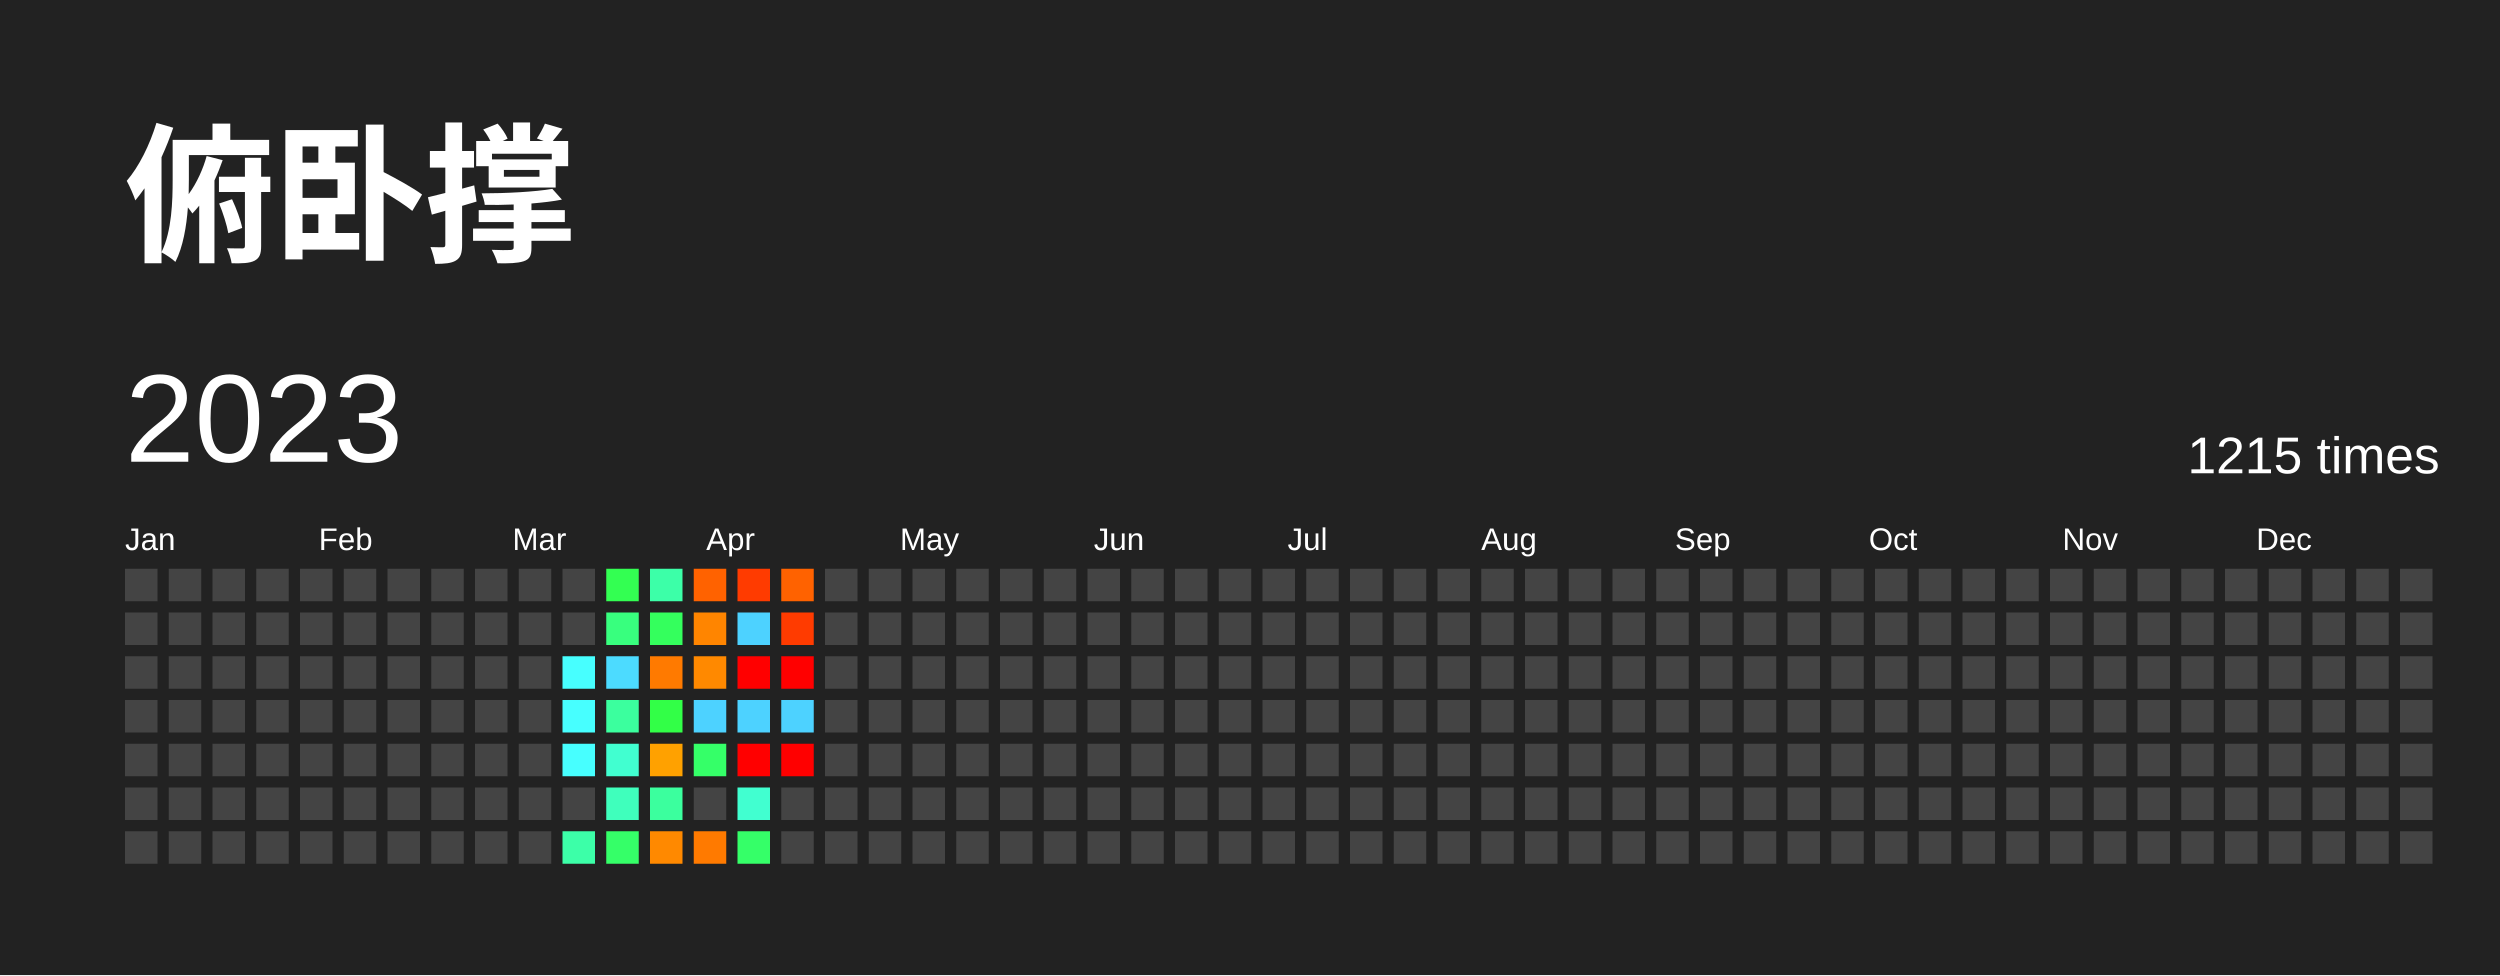
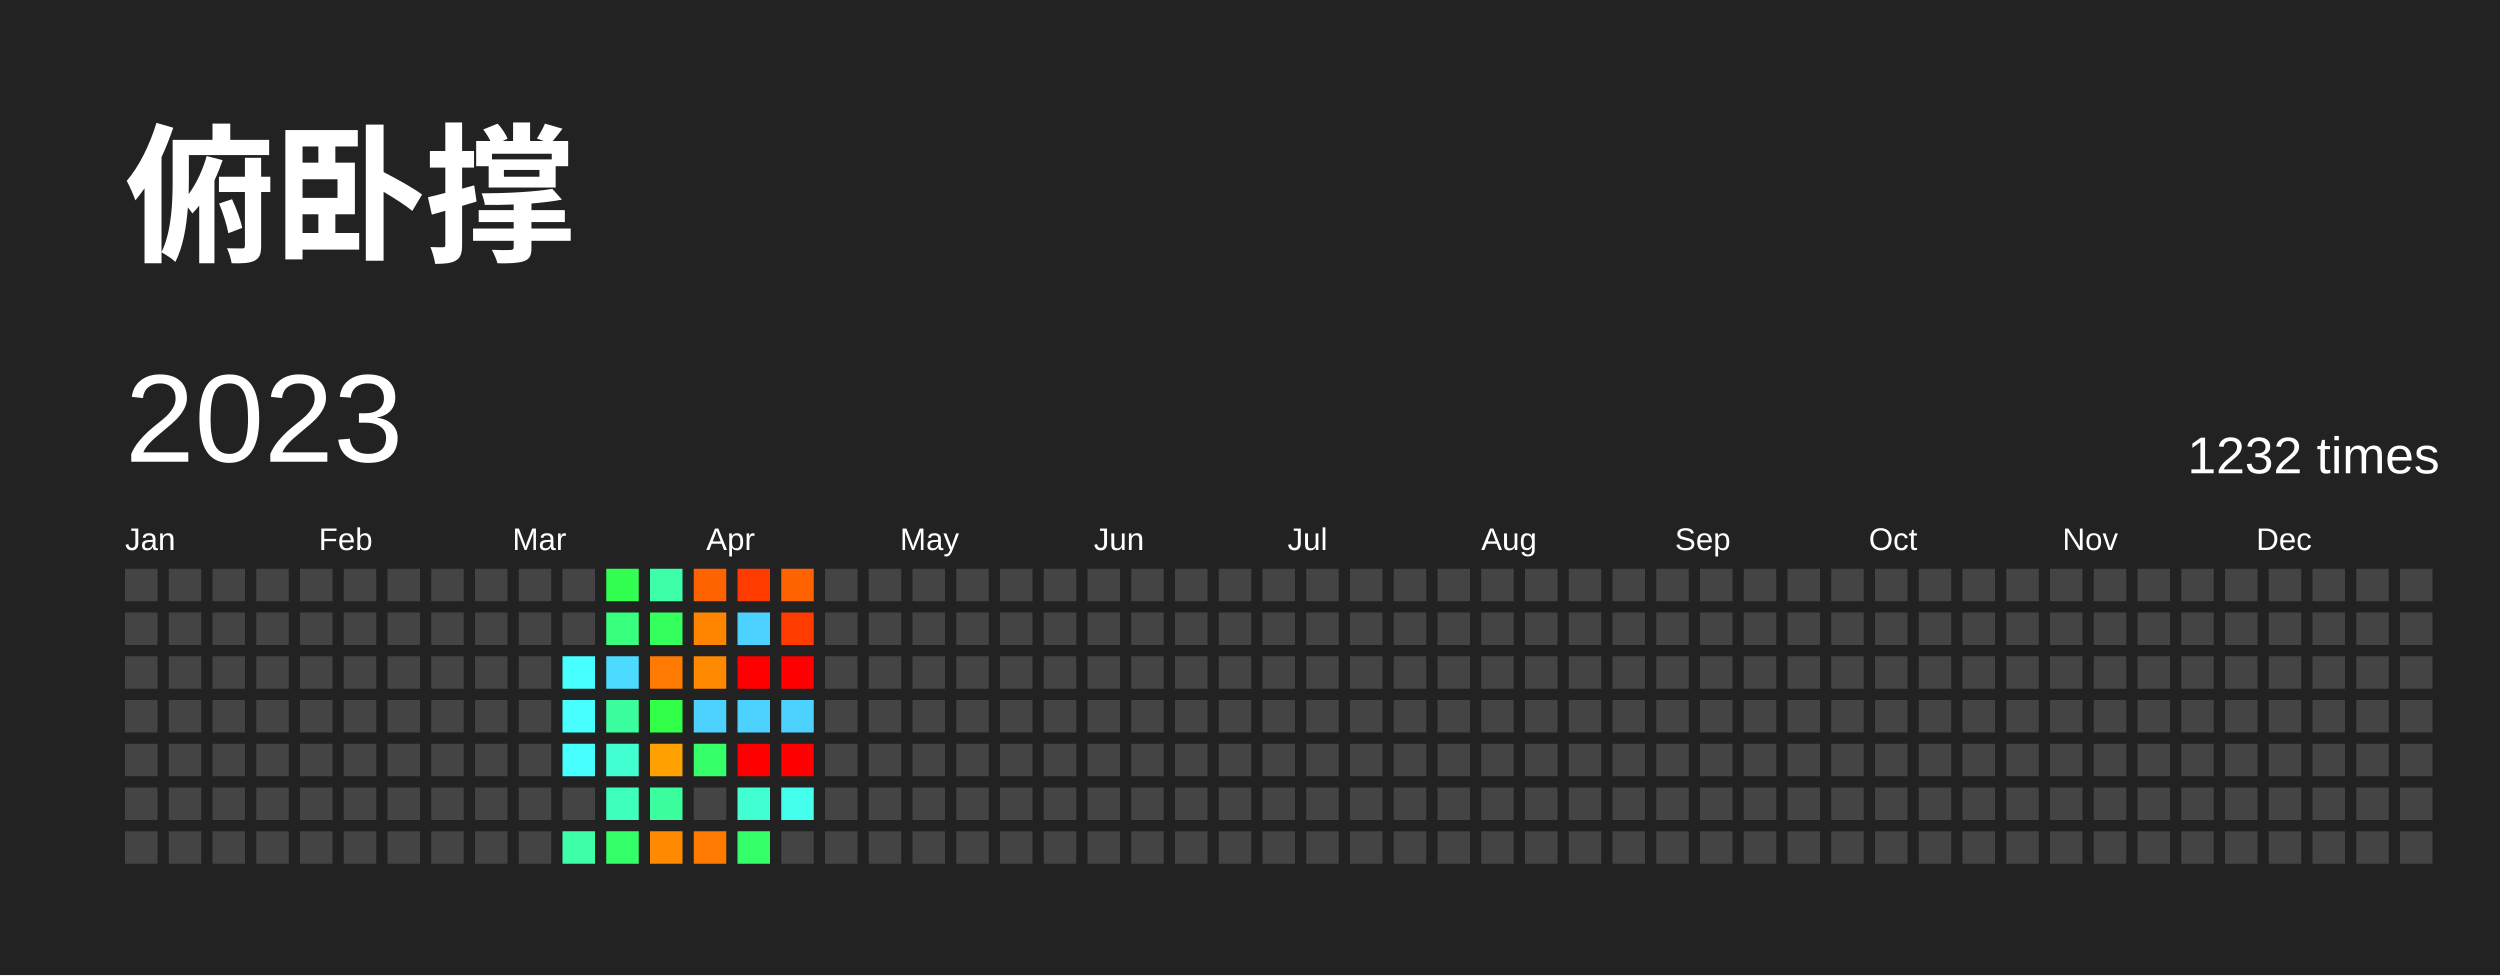
<svg xmlns="http://www.w3.org/2000/svg" baseProfile="full" height="78mm" version="1.1" viewBox="0,0,200,78" width="200mm">
  <defs />
  <rect fill="#222222" height="78" width="200" x="0" y="0" />
  <text fill="#FFFFFF" style="font-size:12px; font-family:Arial; font-weight:bold;" x="10" y="20">俯卧撑</text>
  <text dominant-baseline="hanging" fill="#FFFFFF" style="font-size:10.0px; font-family:Arial;" x="10" y="30">2023</text>
-   <text dominant-baseline="hanging" fill="#FFFFFF" style="font-size:4.125px; font-family:Arial;" x="175" y="35">1215 times</text>
+   <text dominant-baseline="hanging" fill="#FFFFFF" style="font-size:4.125px; font-family:Arial;" x="175" y="35">1232 times</text>
  <text fill="#FFFFFF" style="font-size:2.5px; font-family:Arial" x="10.0" y="44">Jan</text>
  <text fill="#FFFFFF" style="font-size:2.5px; font-family:Arial" x="25.5" y="44">Feb</text>
  <text fill="#FFFFFF" style="font-size:2.5px; font-family:Arial" x="41.0" y="44">Mar</text>
  <text fill="#FFFFFF" style="font-size:2.5px; font-family:Arial" x="56.5" y="44">Apr</text>
  <text fill="#FFFFFF" style="font-size:2.5px; font-family:Arial" x="72.0" y="44">May</text>
  <text fill="#FFFFFF" style="font-size:2.5px; font-family:Arial" x="87.5" y="44">Jun</text>
  <text fill="#FFFFFF" style="font-size:2.5px; font-family:Arial" x="103.0" y="44">Jul</text>
  <text fill="#FFFFFF" style="font-size:2.5px; font-family:Arial" x="118.5" y="44">Aug</text>
  <text fill="#FFFFFF" style="font-size:2.5px; font-family:Arial" x="134.0" y="44">Sep</text>
  <text fill="#FFFFFF" style="font-size:2.5px; font-family:Arial" x="149.5" y="44">Oct</text>
  <text fill="#FFFFFF" style="font-size:2.5px; font-family:Arial" x="165.0" y="44">Nov</text>
  <text fill="#FFFFFF" style="font-size:2.5px; font-family:Arial" x="180.5" y="44">Dec</text>
  <rect fill="#444444" height="2.6" width="2.6" x="10.0" y="45.5" />
  <rect fill="#444444" height="2.6" width="2.6" x="10.0" y="49.0" />
  <rect fill="#444444" height="2.6" width="2.6" x="10.0" y="52.5" />
  <rect fill="#444444" height="2.6" width="2.6" x="10.0" y="56.0" />
  <rect fill="#444444" height="2.6" width="2.6" x="10.0" y="59.5" />
  <rect fill="#444444" height="2.6" width="2.6" x="10.0" y="63.0" />
  <rect fill="#444444" height="2.6" width="2.6" x="10.0" y="66.5" />
  <rect fill="#444444" height="2.6" width="2.6" x="13.5" y="45.5" />
  <rect fill="#444444" height="2.6" width="2.6" x="13.5" y="49.0" />
  <rect fill="#444444" height="2.6" width="2.6" x="13.5" y="52.5" />
  <rect fill="#444444" height="2.6" width="2.6" x="13.5" y="56.0" />
  <rect fill="#444444" height="2.6" width="2.6" x="13.5" y="59.5" />
  <rect fill="#444444" height="2.6" width="2.6" x="13.5" y="63.0" />
  <rect fill="#444444" height="2.6" width="2.6" x="13.5" y="66.5" />
  <rect fill="#444444" height="2.6" width="2.6" x="17.0" y="45.5" />
  <rect fill="#444444" height="2.6" width="2.6" x="17.0" y="49.0" />
  <rect fill="#444444" height="2.6" width="2.6" x="17.0" y="52.5" />
  <rect fill="#444444" height="2.6" width="2.6" x="17.0" y="56.0" />
  <rect fill="#444444" height="2.6" width="2.6" x="17.0" y="59.5" />
  <rect fill="#444444" height="2.6" width="2.6" x="17.0" y="63.0" />
  <rect fill="#444444" height="2.6" width="2.6" x="17.0" y="66.5" />
  <rect fill="#444444" height="2.6" width="2.6" x="20.5" y="45.5" />
  <rect fill="#444444" height="2.6" width="2.6" x="20.5" y="49.0" />
  <rect fill="#444444" height="2.6" width="2.6" x="20.5" y="52.5" />
  <rect fill="#444444" height="2.6" width="2.6" x="20.5" y="56.0" />
  <rect fill="#444444" height="2.6" width="2.6" x="20.5" y="59.5" />
  <rect fill="#444444" height="2.6" width="2.6" x="20.5" y="63.0" />
  <rect fill="#444444" height="2.6" width="2.6" x="20.5" y="66.5" />
  <rect fill="#444444" height="2.6" width="2.6" x="24.0" y="45.5" />
  <rect fill="#444444" height="2.6" width="2.6" x="24.0" y="49.0" />
  <rect fill="#444444" height="2.6" width="2.6" x="24.0" y="52.5" />
  <rect fill="#444444" height="2.6" width="2.6" x="24.0" y="56.0" />
  <rect fill="#444444" height="2.6" width="2.6" x="24.0" y="59.5" />
  <rect fill="#444444" height="2.6" width="2.6" x="24.0" y="63.0" />
  <rect fill="#444444" height="2.6" width="2.6" x="24.0" y="66.5" />
  <rect fill="#444444" height="2.6" width="2.6" x="27.5" y="45.5" />
  <rect fill="#444444" height="2.6" width="2.6" x="27.5" y="49.0" />
  <rect fill="#444444" height="2.6" width="2.6" x="27.5" y="52.5" />
  <rect fill="#444444" height="2.6" width="2.6" x="27.5" y="56.0" />
  <rect fill="#444444" height="2.6" width="2.6" x="27.5" y="59.5" />
  <rect fill="#444444" height="2.6" width="2.6" x="27.5" y="63.0" />
  <rect fill="#444444" height="2.6" width="2.6" x="27.5" y="66.5" />
  <rect fill="#444444" height="2.6" width="2.6" x="31.0" y="45.5" />
  <rect fill="#444444" height="2.6" width="2.6" x="31.0" y="49.0" />
  <rect fill="#444444" height="2.6" width="2.6" x="31.0" y="52.5" />
  <rect fill="#444444" height="2.6" width="2.6" x="31.0" y="56.0" />
  <rect fill="#444444" height="2.6" width="2.6" x="31.0" y="59.5" />
  <rect fill="#444444" height="2.6" width="2.6" x="31.0" y="63.0" />
  <rect fill="#444444" height="2.6" width="2.6" x="31.0" y="66.5" />
  <rect fill="#444444" height="2.6" width="2.6" x="34.5" y="45.5" />
  <rect fill="#444444" height="2.6" width="2.6" x="34.5" y="49.0" />
  <rect fill="#444444" height="2.6" width="2.6" x="34.5" y="52.5" />
  <rect fill="#444444" height="2.6" width="2.6" x="34.5" y="56.0" />
  <rect fill="#444444" height="2.6" width="2.6" x="34.5" y="59.5" />
  <rect fill="#444444" height="2.6" width="2.6" x="34.5" y="63.0" />
  <rect fill="#444444" height="2.6" width="2.6" x="34.5" y="66.5" />
  <rect fill="#444444" height="2.6" width="2.6" x="38.0" y="45.5" />
  <rect fill="#444444" height="2.6" width="2.6" x="38.0" y="49.0" />
  <rect fill="#444444" height="2.6" width="2.6" x="38.0" y="52.5" />
  <rect fill="#444444" height="2.6" width="2.6" x="38.0" y="56.0" />
  <rect fill="#444444" height="2.6" width="2.6" x="38.0" y="59.5" />
  <rect fill="#444444" height="2.6" width="2.6" x="38.0" y="63.0" />
  <rect fill="#444444" height="2.6" width="2.6" x="38.0" y="66.5" />
  <rect fill="#444444" height="2.6" width="2.6" x="41.5" y="45.5" />
  <rect fill="#444444" height="2.6" width="2.6" x="41.5" y="49.0" />
  <rect fill="#444444" height="2.6" width="2.6" x="41.5" y="52.5" />
  <rect fill="#444444" height="2.6" width="2.6" x="41.5" y="56.0" />
  <rect fill="#444444" height="2.6" width="2.6" x="41.5" y="59.5" />
  <rect fill="#444444" height="2.6" width="2.6" x="41.5" y="63.0" />
  <rect fill="#444444" height="2.6" width="2.6" x="41.5" y="66.5" />
  <rect fill="#444444" height="2.6" width="2.6" x="45.0" y="45.5" />
  <rect fill="#444444" height="2.6" width="2.6" x="45.0" y="49.0" />
  <rect fill="#47ffff" height="2.6" width="2.6" x="45.0" y="52.5" />
  <rect fill="#47ffff" height="2.6" width="2.6" x="45.0" y="56.0" />
  <rect fill="#47ffff" height="2.6" width="2.6" x="45.0" y="59.5" />
  <rect fill="#444444" height="2.6" width="2.6" x="45.0" y="63.0" />
  <rect fill="#3cffa8" height="2.6" width="2.6" x="45.0" y="66.5" />
  <rect fill="#33ff52" height="2.6" width="2.6" x="48.5" y="45.5" />
  <rect fill="#38ff7e" height="2.6" width="2.6" x="48.5" y="49.0" />
  <rect fill="#4cdbff" height="2.6" width="2.6" x="48.5" y="52.5" />
  <rect fill="#3bff9e" height="2.6" width="2.6" x="48.5" y="56.0" />
  <rect fill="#41ffd0" height="2.6" width="2.6" x="48.5" y="59.5" />
  <rect fill="#3fffbc" height="2.6" width="2.6" x="48.5" y="63.0" />
  <rect fill="#35ff68" height="2.6" width="2.6" x="48.5" y="66.5" />
  <rect fill="#3cffa8" height="2.6" width="2.6" x="52.0" y="45.5" />
  <rect fill="#34ff5d" height="2.6" width="2.6" x="52.0" y="49.0" />
  <rect fill="#ff7a00" height="2.6" width="2.6" x="52.0" y="52.5" />
  <rect fill="#32ff47" height="2.6" width="2.6" x="52.0" y="56.0" />
  <rect fill="#ffa100" height="2.6" width="2.6" x="52.0" y="59.5" />
  <rect fill="#3bff9e" height="2.6" width="2.6" x="52.0" y="63.0" />
  <rect fill="#ff8900" height="2.6" width="2.6" x="52.0" y="66.5" />
  <rect fill="#ff6200" height="2.6" width="2.6" x="55.5" y="45.5" />
  <rect fill="#ff8500" height="2.6" width="2.6" x="55.5" y="49.0" />
  <rect fill="#ff8900" height="2.6" width="2.6" x="55.5" y="52.5" />
  <rect fill="#4dd2ff" height="2.6" width="2.6" x="55.5" y="56.0" />
  <rect fill="#35ff68" height="2.6" width="2.6" x="55.5" y="59.5" />
  <rect fill="#444444" height="2.6" width="2.6" x="55.5" y="63.0" />
  <rect fill="#ff7a00" height="2.6" width="2.6" x="55.5" y="66.5" />
  <rect fill="#ff3b00" height="2.6" width="2.6" x="59.0" y="45.5" />
  <rect fill="#4dd2ff" height="2.6" width="2.6" x="59.0" y="49.0" />
  <rect fill="red" height="2.6" width="2.6" x="59.0" y="52.5" />
  <rect fill="#4dd2ff" height="2.6" width="2.6" x="59.0" y="56.0" />
  <rect fill="red" height="2.6" width="2.6" x="59.0" y="59.5" />
  <rect fill="#41ffd0" height="2.6" width="2.6" x="59.0" y="63.0" />
  <rect fill="#35ff68" height="2.6" width="2.6" x="59.0" y="66.5" />
  <rect fill="#ff6200" height="2.6" width="2.6" x="62.5" y="45.5" />
  <rect fill="#ff3b00" height="2.6" width="2.6" x="62.5" y="49.0" />
  <rect fill="red" height="2.6" width="2.6" x="62.5" y="52.5" />
  <rect fill="#4dd2ff" height="2.6" width="2.6" x="62.5" y="56.0" />
  <rect fill="red" height="2.6" width="2.6" x="62.5" y="59.5" />
-   <rect fill="#444444" height="2.6" width="2.6" x="62.5" y="63.0" />
+   <rect fill="#45ffed" height="2.6" width="2.6" x="62.5" y="63.0" />
  <rect fill="#444444" height="2.6" width="2.6" x="62.5" y="66.5" />
  <rect fill="#444444" height="2.6" width="2.6" x="66.0" y="45.5" />
  <rect fill="#444444" height="2.6" width="2.6" x="66.0" y="49.0" />
  <rect fill="#444444" height="2.6" width="2.6" x="66.0" y="52.5" />
  <rect fill="#444444" height="2.6" width="2.6" x="66.0" y="56.0" />
  <rect fill="#444444" height="2.6" width="2.6" x="66.0" y="59.5" />
  <rect fill="#444444" height="2.6" width="2.6" x="66.0" y="63.0" />
  <rect fill="#444444" height="2.6" width="2.6" x="66.0" y="66.5" />
  <rect fill="#444444" height="2.6" width="2.6" x="69.5" y="45.5" />
  <rect fill="#444444" height="2.6" width="2.6" x="69.5" y="49.0" />
  <rect fill="#444444" height="2.6" width="2.6" x="69.5" y="52.5" />
  <rect fill="#444444" height="2.6" width="2.6" x="69.5" y="56.0" />
  <rect fill="#444444" height="2.6" width="2.6" x="69.5" y="59.5" />
  <rect fill="#444444" height="2.6" width="2.6" x="69.5" y="63.0" />
  <rect fill="#444444" height="2.6" width="2.6" x="69.5" y="66.5" />
  <rect fill="#444444" height="2.6" width="2.6" x="73.0" y="45.5" />
  <rect fill="#444444" height="2.6" width="2.6" x="73.0" y="49.0" />
  <rect fill="#444444" height="2.6" width="2.6" x="73.0" y="52.5" />
  <rect fill="#444444" height="2.6" width="2.6" x="73.0" y="56.0" />
  <rect fill="#444444" height="2.6" width="2.6" x="73.0" y="59.5" />
  <rect fill="#444444" height="2.6" width="2.6" x="73.0" y="63.0" />
  <rect fill="#444444" height="2.6" width="2.6" x="73.0" y="66.5" />
  <rect fill="#444444" height="2.6" width="2.6" x="76.5" y="45.5" />
  <rect fill="#444444" height="2.6" width="2.6" x="76.5" y="49.0" />
  <rect fill="#444444" height="2.6" width="2.6" x="76.5" y="52.5" />
  <rect fill="#444444" height="2.6" width="2.6" x="76.5" y="56.0" />
  <rect fill="#444444" height="2.6" width="2.6" x="76.5" y="59.5" />
  <rect fill="#444444" height="2.6" width="2.6" x="76.5" y="63.0" />
  <rect fill="#444444" height="2.6" width="2.6" x="76.5" y="66.5" />
  <rect fill="#444444" height="2.6" width="2.6" x="80.0" y="45.5" />
  <rect fill="#444444" height="2.6" width="2.6" x="80.0" y="49.0" />
  <rect fill="#444444" height="2.6" width="2.6" x="80.0" y="52.5" />
  <rect fill="#444444" height="2.6" width="2.6" x="80.0" y="56.0" />
  <rect fill="#444444" height="2.6" width="2.6" x="80.0" y="59.5" />
  <rect fill="#444444" height="2.6" width="2.6" x="80.0" y="63.0" />
  <rect fill="#444444" height="2.6" width="2.6" x="80.0" y="66.5" />
  <rect fill="#444444" height="2.6" width="2.6" x="83.5" y="45.5" />
  <rect fill="#444444" height="2.6" width="2.6" x="83.5" y="49.0" />
  <rect fill="#444444" height="2.6" width="2.6" x="83.5" y="52.5" />
  <rect fill="#444444" height="2.6" width="2.6" x="83.5" y="56.0" />
  <rect fill="#444444" height="2.6" width="2.6" x="83.5" y="59.5" />
  <rect fill="#444444" height="2.6" width="2.6" x="83.5" y="63.0" />
  <rect fill="#444444" height="2.6" width="2.6" x="83.5" y="66.5" />
  <rect fill="#444444" height="2.6" width="2.6" x="87.0" y="45.5" />
  <rect fill="#444444" height="2.6" width="2.6" x="87.0" y="49.0" />
  <rect fill="#444444" height="2.6" width="2.6" x="87.0" y="52.5" />
  <rect fill="#444444" height="2.6" width="2.6" x="87.0" y="56.0" />
  <rect fill="#444444" height="2.6" width="2.6" x="87.0" y="59.5" />
  <rect fill="#444444" height="2.6" width="2.6" x="87.0" y="63.0" />
  <rect fill="#444444" height="2.6" width="2.6" x="87.0" y="66.5" />
  <rect fill="#444444" height="2.6" width="2.6" x="90.5" y="45.5" />
  <rect fill="#444444" height="2.6" width="2.6" x="90.5" y="49.0" />
  <rect fill="#444444" height="2.6" width="2.6" x="90.5" y="52.5" />
  <rect fill="#444444" height="2.6" width="2.6" x="90.5" y="56.0" />
  <rect fill="#444444" height="2.6" width="2.6" x="90.5" y="59.5" />
  <rect fill="#444444" height="2.6" width="2.6" x="90.5" y="63.0" />
  <rect fill="#444444" height="2.6" width="2.6" x="90.5" y="66.5" />
  <rect fill="#444444" height="2.6" width="2.6" x="94.0" y="45.5" />
  <rect fill="#444444" height="2.6" width="2.6" x="94.0" y="49.0" />
  <rect fill="#444444" height="2.6" width="2.6" x="94.0" y="52.5" />
  <rect fill="#444444" height="2.6" width="2.6" x="94.0" y="56.0" />
  <rect fill="#444444" height="2.6" width="2.6" x="94.0" y="59.5" />
  <rect fill="#444444" height="2.6" width="2.6" x="94.0" y="63.0" />
  <rect fill="#444444" height="2.6" width="2.6" x="94.0" y="66.5" />
  <rect fill="#444444" height="2.6" width="2.6" x="97.5" y="45.5" />
  <rect fill="#444444" height="2.6" width="2.6" x="97.5" y="49.0" />
  <rect fill="#444444" height="2.6" width="2.6" x="97.5" y="52.5" />
  <rect fill="#444444" height="2.6" width="2.6" x="97.5" y="56.0" />
  <rect fill="#444444" height="2.6" width="2.6" x="97.5" y="59.5" />
  <rect fill="#444444" height="2.6" width="2.6" x="97.5" y="63.0" />
  <rect fill="#444444" height="2.6" width="2.6" x="97.5" y="66.5" />
  <rect fill="#444444" height="2.6" width="2.6" x="101.0" y="45.5" />
  <rect fill="#444444" height="2.6" width="2.6" x="101.0" y="49.0" />
  <rect fill="#444444" height="2.6" width="2.6" x="101.0" y="52.5" />
  <rect fill="#444444" height="2.6" width="2.6" x="101.0" y="56.0" />
  <rect fill="#444444" height="2.6" width="2.6" x="101.0" y="59.5" />
  <rect fill="#444444" height="2.6" width="2.6" x="101.0" y="63.0" />
  <rect fill="#444444" height="2.6" width="2.6" x="101.0" y="66.5" />
  <rect fill="#444444" height="2.6" width="2.6" x="104.5" y="45.5" />
  <rect fill="#444444" height="2.6" width="2.6" x="104.5" y="49.0" />
  <rect fill="#444444" height="2.6" width="2.6" x="104.5" y="52.5" />
  <rect fill="#444444" height="2.6" width="2.6" x="104.5" y="56.0" />
  <rect fill="#444444" height="2.6" width="2.6" x="104.5" y="59.5" />
  <rect fill="#444444" height="2.6" width="2.6" x="104.5" y="63.0" />
  <rect fill="#444444" height="2.6" width="2.6" x="104.5" y="66.5" />
  <rect fill="#444444" height="2.6" width="2.6" x="108.0" y="45.5" />
  <rect fill="#444444" height="2.6" width="2.6" x="108.0" y="49.0" />
  <rect fill="#444444" height="2.6" width="2.6" x="108.0" y="52.5" />
  <rect fill="#444444" height="2.6" width="2.6" x="108.0" y="56.0" />
  <rect fill="#444444" height="2.6" width="2.6" x="108.0" y="59.5" />
  <rect fill="#444444" height="2.6" width="2.6" x="108.0" y="63.0" />
  <rect fill="#444444" height="2.6" width="2.6" x="108.0" y="66.5" />
  <rect fill="#444444" height="2.6" width="2.6" x="111.5" y="45.5" />
  <rect fill="#444444" height="2.6" width="2.6" x="111.5" y="49.0" />
  <rect fill="#444444" height="2.6" width="2.6" x="111.5" y="52.5" />
  <rect fill="#444444" height="2.6" width="2.6" x="111.5" y="56.0" />
  <rect fill="#444444" height="2.6" width="2.6" x="111.5" y="59.5" />
  <rect fill="#444444" height="2.6" width="2.6" x="111.5" y="63.0" />
  <rect fill="#444444" height="2.6" width="2.6" x="111.5" y="66.5" />
  <rect fill="#444444" height="2.6" width="2.6" x="115.0" y="45.5" />
  <rect fill="#444444" height="2.6" width="2.6" x="115.0" y="49.0" />
  <rect fill="#444444" height="2.6" width="2.6" x="115.0" y="52.5" />
  <rect fill="#444444" height="2.6" width="2.6" x="115.0" y="56.0" />
  <rect fill="#444444" height="2.6" width="2.6" x="115.0" y="59.5" />
  <rect fill="#444444" height="2.6" width="2.6" x="115.0" y="63.0" />
  <rect fill="#444444" height="2.6" width="2.6" x="115.0" y="66.5" />
  <rect fill="#444444" height="2.6" width="2.6" x="118.5" y="45.5" />
  <rect fill="#444444" height="2.6" width="2.6" x="118.5" y="49.0" />
  <rect fill="#444444" height="2.6" width="2.6" x="118.5" y="52.5" />
  <rect fill="#444444" height="2.6" width="2.6" x="118.5" y="56.0" />
  <rect fill="#444444" height="2.6" width="2.6" x="118.5" y="59.5" />
  <rect fill="#444444" height="2.6" width="2.6" x="118.5" y="63.0" />
  <rect fill="#444444" height="2.6" width="2.6" x="118.5" y="66.5" />
  <rect fill="#444444" height="2.6" width="2.6" x="122.0" y="45.5" />
  <rect fill="#444444" height="2.6" width="2.6" x="122.0" y="49.0" />
  <rect fill="#444444" height="2.6" width="2.6" x="122.0" y="52.5" />
  <rect fill="#444444" height="2.6" width="2.6" x="122.0" y="56.0" />
  <rect fill="#444444" height="2.6" width="2.6" x="122.0" y="59.5" />
  <rect fill="#444444" height="2.6" width="2.6" x="122.0" y="63.0" />
  <rect fill="#444444" height="2.6" width="2.6" x="122.0" y="66.5" />
  <rect fill="#444444" height="2.6" width="2.6" x="125.5" y="45.5" />
  <rect fill="#444444" height="2.6" width="2.6" x="125.5" y="49.0" />
  <rect fill="#444444" height="2.6" width="2.6" x="125.5" y="52.5" />
  <rect fill="#444444" height="2.6" width="2.6" x="125.5" y="56.0" />
  <rect fill="#444444" height="2.6" width="2.6" x="125.5" y="59.5" />
  <rect fill="#444444" height="2.6" width="2.6" x="125.5" y="63.0" />
  <rect fill="#444444" height="2.6" width="2.6" x="125.5" y="66.5" />
  <rect fill="#444444" height="2.6" width="2.6" x="129.0" y="45.5" />
  <rect fill="#444444" height="2.6" width="2.6" x="129.0" y="49.0" />
  <rect fill="#444444" height="2.6" width="2.6" x="129.0" y="52.5" />
  <rect fill="#444444" height="2.6" width="2.6" x="129.0" y="56.0" />
  <rect fill="#444444" height="2.6" width="2.6" x="129.0" y="59.5" />
  <rect fill="#444444" height="2.6" width="2.6" x="129.0" y="63.0" />
  <rect fill="#444444" height="2.6" width="2.6" x="129.0" y="66.5" />
  <rect fill="#444444" height="2.6" width="2.6" x="132.5" y="45.5" />
  <rect fill="#444444" height="2.6" width="2.6" x="132.5" y="49.0" />
  <rect fill="#444444" height="2.6" width="2.6" x="132.5" y="52.5" />
  <rect fill="#444444" height="2.6" width="2.6" x="132.5" y="56.0" />
  <rect fill="#444444" height="2.6" width="2.6" x="132.5" y="59.5" />
  <rect fill="#444444" height="2.6" width="2.6" x="132.5" y="63.0" />
  <rect fill="#444444" height="2.6" width="2.6" x="132.5" y="66.5" />
  <rect fill="#444444" height="2.6" width="2.6" x="136.0" y="45.5" />
  <rect fill="#444444" height="2.6" width="2.6" x="136.0" y="49.0" />
  <rect fill="#444444" height="2.6" width="2.6" x="136.0" y="52.5" />
  <rect fill="#444444" height="2.6" width="2.6" x="136.0" y="56.0" />
  <rect fill="#444444" height="2.6" width="2.6" x="136.0" y="59.5" />
  <rect fill="#444444" height="2.6" width="2.6" x="136.0" y="63.0" />
  <rect fill="#444444" height="2.6" width="2.6" x="136.0" y="66.5" />
  <rect fill="#444444" height="2.6" width="2.6" x="139.5" y="45.5" />
  <rect fill="#444444" height="2.6" width="2.6" x="139.5" y="49.0" />
  <rect fill="#444444" height="2.6" width="2.6" x="139.5" y="52.5" />
  <rect fill="#444444" height="2.6" width="2.6" x="139.5" y="56.0" />
  <rect fill="#444444" height="2.6" width="2.6" x="139.5" y="59.5" />
  <rect fill="#444444" height="2.6" width="2.6" x="139.5" y="63.0" />
  <rect fill="#444444" height="2.6" width="2.6" x="139.5" y="66.5" />
  <rect fill="#444444" height="2.6" width="2.6" x="143.0" y="45.5" />
  <rect fill="#444444" height="2.6" width="2.6" x="143.0" y="49.0" />
  <rect fill="#444444" height="2.6" width="2.6" x="143.0" y="52.5" />
  <rect fill="#444444" height="2.6" width="2.6" x="143.0" y="56.0" />
  <rect fill="#444444" height="2.6" width="2.6" x="143.0" y="59.5" />
  <rect fill="#444444" height="2.6" width="2.6" x="143.0" y="63.0" />
  <rect fill="#444444" height="2.6" width="2.6" x="143.0" y="66.5" />
  <rect fill="#444444" height="2.6" width="2.6" x="146.5" y="45.5" />
  <rect fill="#444444" height="2.6" width="2.6" x="146.5" y="49.0" />
  <rect fill="#444444" height="2.6" width="2.6" x="146.5" y="52.5" />
  <rect fill="#444444" height="2.6" width="2.6" x="146.5" y="56.0" />
  <rect fill="#444444" height="2.6" width="2.6" x="146.5" y="59.5" />
  <rect fill="#444444" height="2.6" width="2.6" x="146.5" y="63.0" />
  <rect fill="#444444" height="2.6" width="2.6" x="146.5" y="66.5" />
  <rect fill="#444444" height="2.6" width="2.6" x="150.0" y="45.5" />
  <rect fill="#444444" height="2.6" width="2.6" x="150.0" y="49.0" />
  <rect fill="#444444" height="2.6" width="2.6" x="150.0" y="52.5" />
  <rect fill="#444444" height="2.6" width="2.6" x="150.0" y="56.0" />
  <rect fill="#444444" height="2.6" width="2.6" x="150.0" y="59.5" />
  <rect fill="#444444" height="2.6" width="2.6" x="150.0" y="63.0" />
  <rect fill="#444444" height="2.6" width="2.6" x="150.0" y="66.5" />
  <rect fill="#444444" height="2.6" width="2.6" x="153.5" y="45.5" />
  <rect fill="#444444" height="2.6" width="2.6" x="153.5" y="49.0" />
  <rect fill="#444444" height="2.6" width="2.6" x="153.5" y="52.5" />
  <rect fill="#444444" height="2.6" width="2.6" x="153.5" y="56.0" />
  <rect fill="#444444" height="2.6" width="2.6" x="153.5" y="59.5" />
  <rect fill="#444444" height="2.6" width="2.6" x="153.5" y="63.0" />
  <rect fill="#444444" height="2.6" width="2.6" x="153.5" y="66.5" />
  <rect fill="#444444" height="2.6" width="2.6" x="157.0" y="45.5" />
  <rect fill="#444444" height="2.6" width="2.6" x="157.0" y="49.0" />
  <rect fill="#444444" height="2.6" width="2.6" x="157.0" y="52.5" />
  <rect fill="#444444" height="2.6" width="2.6" x="157.0" y="56.0" />
  <rect fill="#444444" height="2.6" width="2.6" x="157.0" y="59.5" />
  <rect fill="#444444" height="2.6" width="2.6" x="157.0" y="63.0" />
  <rect fill="#444444" height="2.6" width="2.6" x="157.0" y="66.5" />
  <rect fill="#444444" height="2.6" width="2.6" x="160.5" y="45.5" />
  <rect fill="#444444" height="2.6" width="2.6" x="160.5" y="49.0" />
  <rect fill="#444444" height="2.6" width="2.6" x="160.5" y="52.5" />
  <rect fill="#444444" height="2.6" width="2.6" x="160.5" y="56.0" />
  <rect fill="#444444" height="2.6" width="2.6" x="160.5" y="59.5" />
  <rect fill="#444444" height="2.6" width="2.6" x="160.5" y="63.0" />
  <rect fill="#444444" height="2.6" width="2.6" x="160.5" y="66.5" />
  <rect fill="#444444" height="2.6" width="2.6" x="164.0" y="45.5" />
  <rect fill="#444444" height="2.6" width="2.6" x="164.0" y="49.0" />
  <rect fill="#444444" height="2.6" width="2.6" x="164.0" y="52.5" />
  <rect fill="#444444" height="2.6" width="2.6" x="164.0" y="56.0" />
  <rect fill="#444444" height="2.6" width="2.6" x="164.0" y="59.5" />
  <rect fill="#444444" height="2.6" width="2.6" x="164.0" y="63.0" />
  <rect fill="#444444" height="2.6" width="2.6" x="164.0" y="66.5" />
  <rect fill="#444444" height="2.6" width="2.6" x="167.5" y="45.5" />
  <rect fill="#444444" height="2.6" width="2.6" x="167.5" y="49.0" />
  <rect fill="#444444" height="2.6" width="2.6" x="167.5" y="52.5" />
  <rect fill="#444444" height="2.6" width="2.6" x="167.5" y="56.0" />
  <rect fill="#444444" height="2.6" width="2.6" x="167.5" y="59.5" />
  <rect fill="#444444" height="2.6" width="2.6" x="167.5" y="63.0" />
  <rect fill="#444444" height="2.6" width="2.6" x="167.5" y="66.5" />
  <rect fill="#444444" height="2.6" width="2.6" x="171.0" y="45.5" />
  <rect fill="#444444" height="2.6" width="2.6" x="171.0" y="49.0" />
  <rect fill="#444444" height="2.6" width="2.6" x="171.0" y="52.5" />
  <rect fill="#444444" height="2.6" width="2.6" x="171.0" y="56.0" />
  <rect fill="#444444" height="2.6" width="2.6" x="171.0" y="59.5" />
  <rect fill="#444444" height="2.6" width="2.6" x="171.0" y="63.0" />
  <rect fill="#444444" height="2.6" width="2.6" x="171.0" y="66.5" />
  <rect fill="#444444" height="2.6" width="2.6" x="174.5" y="45.5" />
  <rect fill="#444444" height="2.6" width="2.6" x="174.5" y="49.0" />
  <rect fill="#444444" height="2.6" width="2.6" x="174.5" y="52.5" />
  <rect fill="#444444" height="2.6" width="2.6" x="174.5" y="56.0" />
  <rect fill="#444444" height="2.6" width="2.6" x="174.5" y="59.5" />
  <rect fill="#444444" height="2.6" width="2.6" x="174.5" y="63.0" />
  <rect fill="#444444" height="2.6" width="2.6" x="174.5" y="66.5" />
  <rect fill="#444444" height="2.6" width="2.6" x="178.0" y="45.5" />
  <rect fill="#444444" height="2.6" width="2.6" x="178.0" y="49.0" />
  <rect fill="#444444" height="2.6" width="2.6" x="178.0" y="52.5" />
  <rect fill="#444444" height="2.6" width="2.6" x="178.0" y="56.0" />
  <rect fill="#444444" height="2.6" width="2.6" x="178.0" y="59.5" />
  <rect fill="#444444" height="2.6" width="2.6" x="178.0" y="63.0" />
  <rect fill="#444444" height="2.6" width="2.6" x="178.0" y="66.5" />
  <rect fill="#444444" height="2.6" width="2.6" x="181.5" y="45.5" />
  <rect fill="#444444" height="2.6" width="2.6" x="181.5" y="49.0" />
  <rect fill="#444444" height="2.6" width="2.6" x="181.5" y="52.5" />
  <rect fill="#444444" height="2.6" width="2.6" x="181.5" y="56.0" />
  <rect fill="#444444" height="2.6" width="2.6" x="181.5" y="59.5" />
  <rect fill="#444444" height="2.6" width="2.6" x="181.5" y="63.0" />
  <rect fill="#444444" height="2.6" width="2.6" x="181.5" y="66.5" />
  <rect fill="#444444" height="2.6" width="2.6" x="185.0" y="45.5" />
  <rect fill="#444444" height="2.6" width="2.6" x="185.0" y="49.0" />
  <rect fill="#444444" height="2.6" width="2.6" x="185.0" y="52.5" />
  <rect fill="#444444" height="2.6" width="2.6" x="185.0" y="56.0" />
  <rect fill="#444444" height="2.6" width="2.6" x="185.0" y="59.5" />
  <rect fill="#444444" height="2.6" width="2.6" x="185.0" y="63.0" />
  <rect fill="#444444" height="2.6" width="2.6" x="185.0" y="66.5" />
  <rect fill="#444444" height="2.6" width="2.6" x="188.5" y="45.5" />
  <rect fill="#444444" height="2.6" width="2.6" x="188.5" y="49.0" />
  <rect fill="#444444" height="2.6" width="2.6" x="188.5" y="52.5" />
  <rect fill="#444444" height="2.6" width="2.6" x="188.5" y="56.0" />
  <rect fill="#444444" height="2.6" width="2.6" x="188.5" y="59.5" />
  <rect fill="#444444" height="2.6" width="2.6" x="188.5" y="63.0" />
  <rect fill="#444444" height="2.6" width="2.6" x="188.5" y="66.5" />
  <rect fill="#444444" height="2.6" width="2.6" x="192.0" y="45.5" />
  <rect fill="#444444" height="2.6" width="2.6" x="192.0" y="49.0" />
  <rect fill="#444444" height="2.6" width="2.6" x="192.0" y="52.5" />
  <rect fill="#444444" height="2.6" width="2.6" x="192.0" y="56.0" />
  <rect fill="#444444" height="2.6" width="2.6" x="192.0" y="59.5" />
  <rect fill="#444444" height="2.6" width="2.6" x="192.0" y="63.0" />
  <rect fill="#444444" height="2.6" width="2.6" x="192.0" y="66.5" />
</svg>
